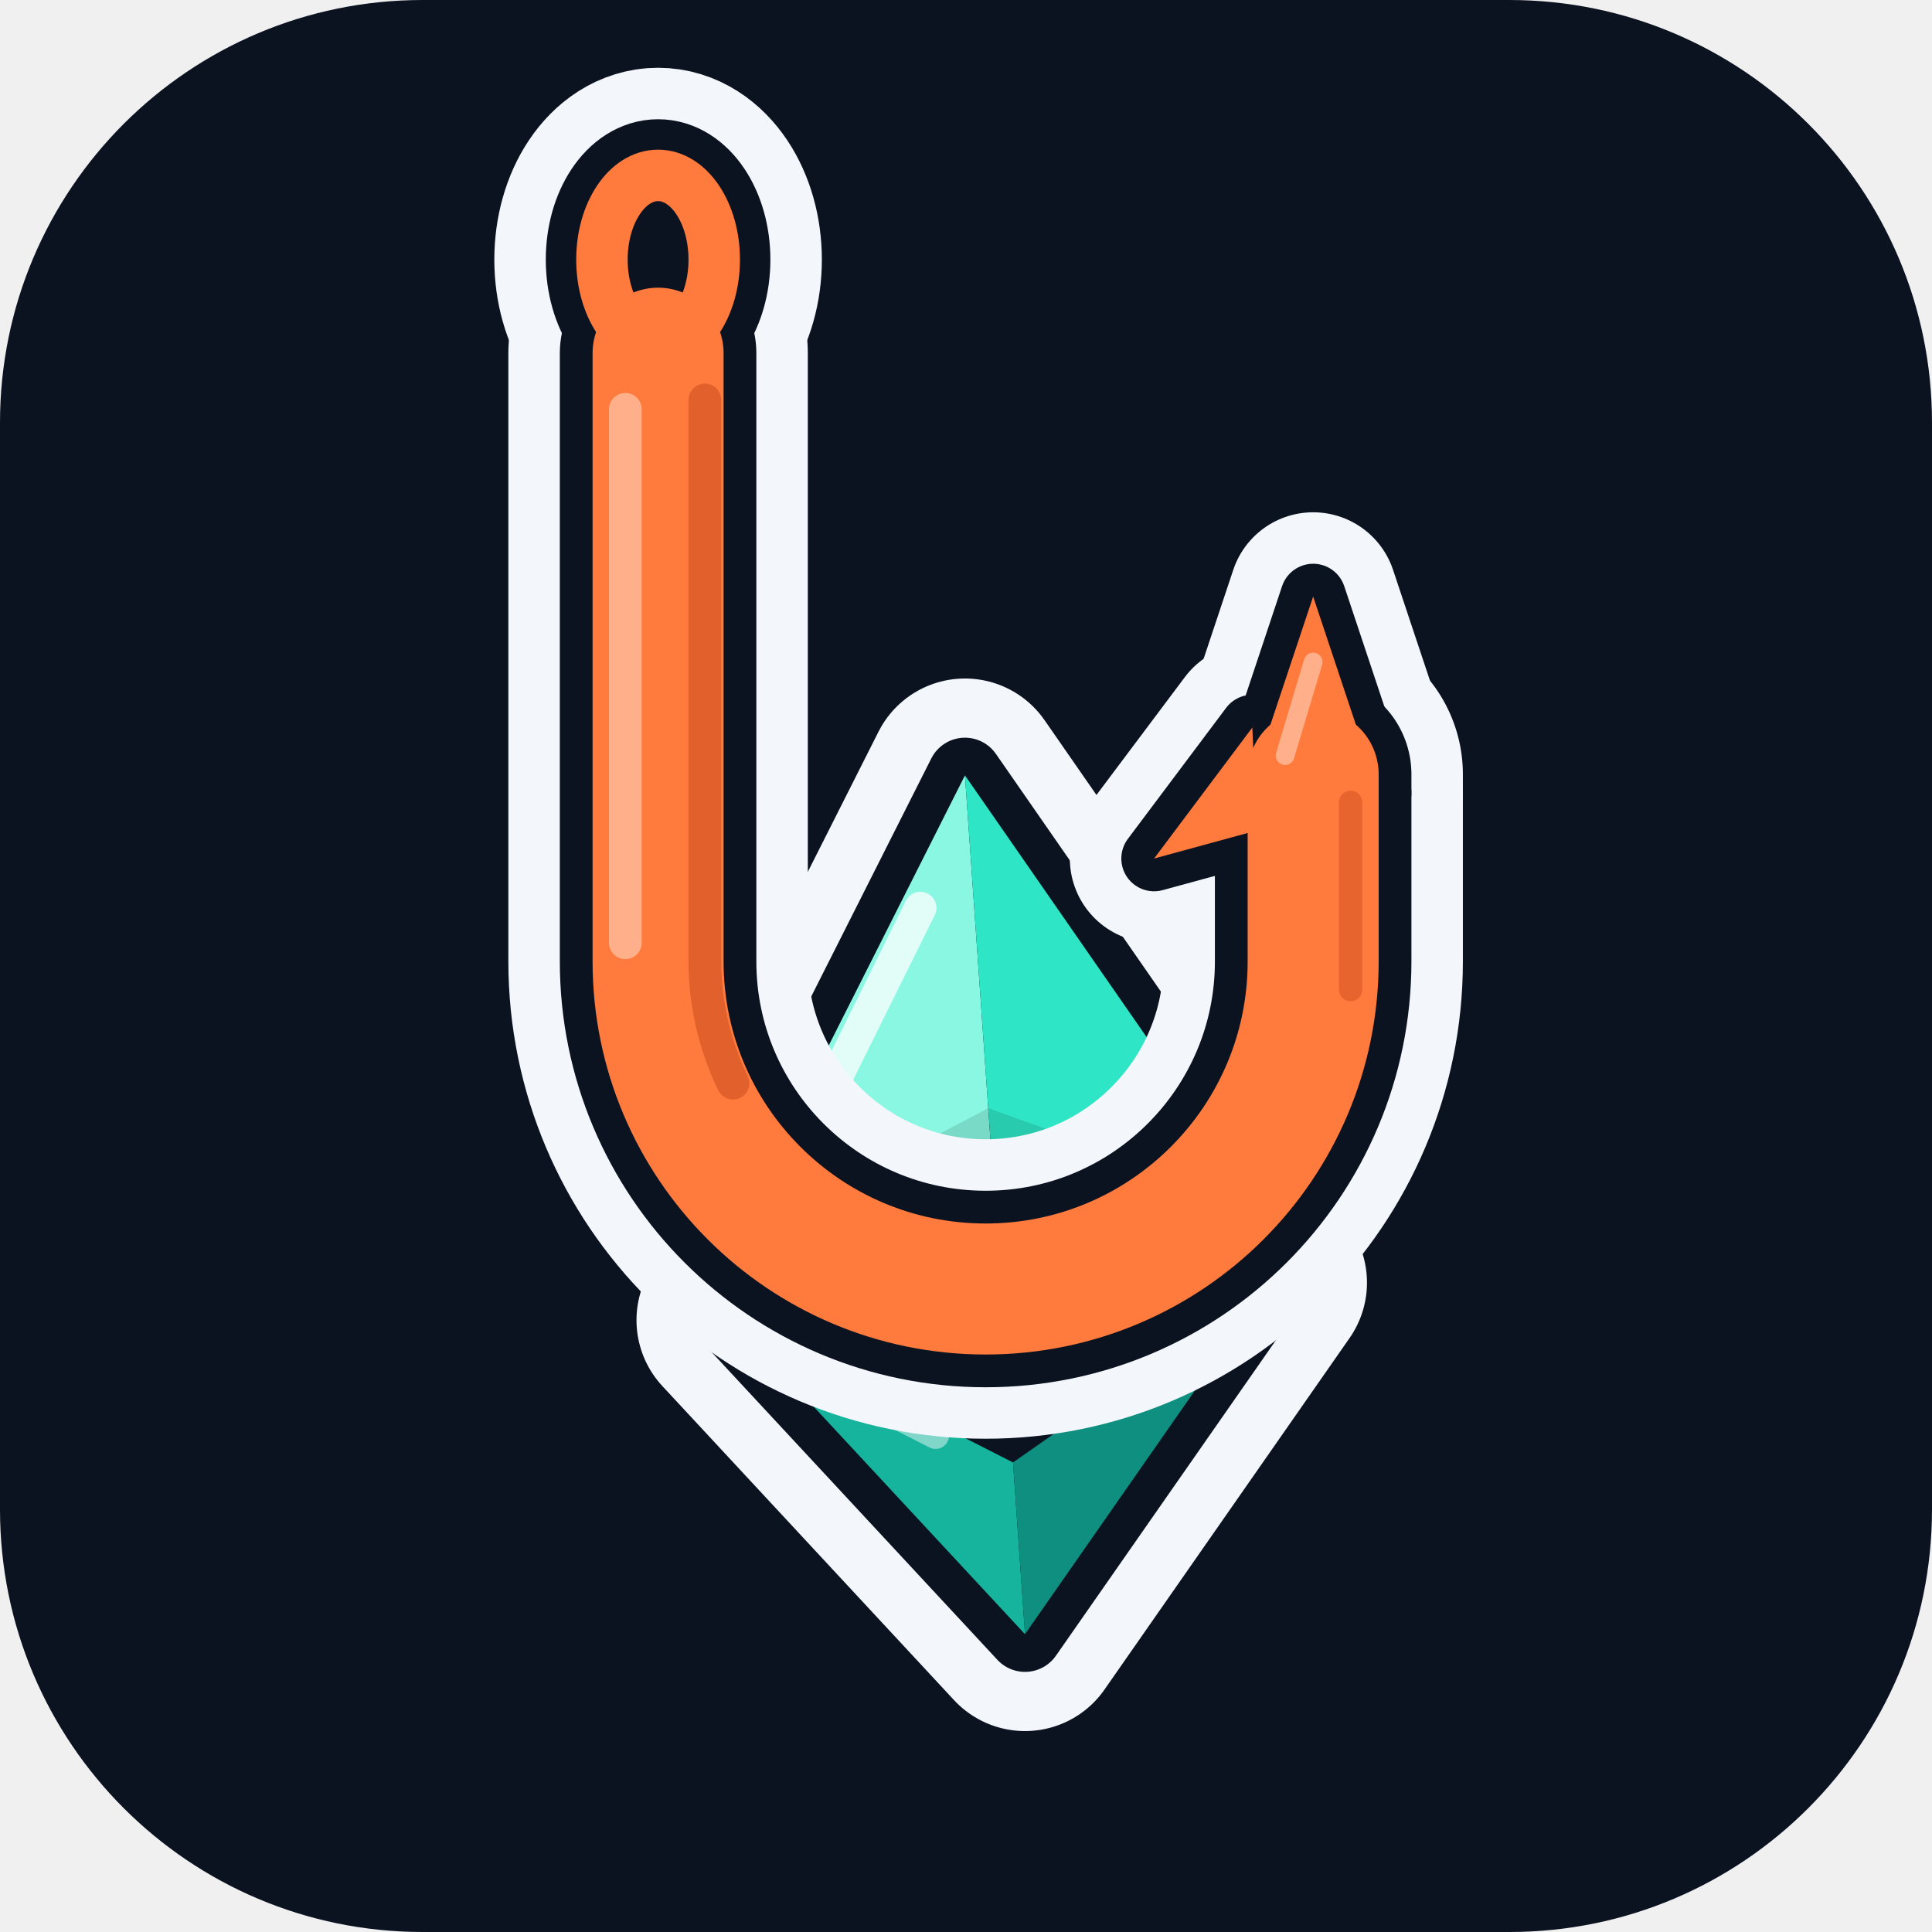
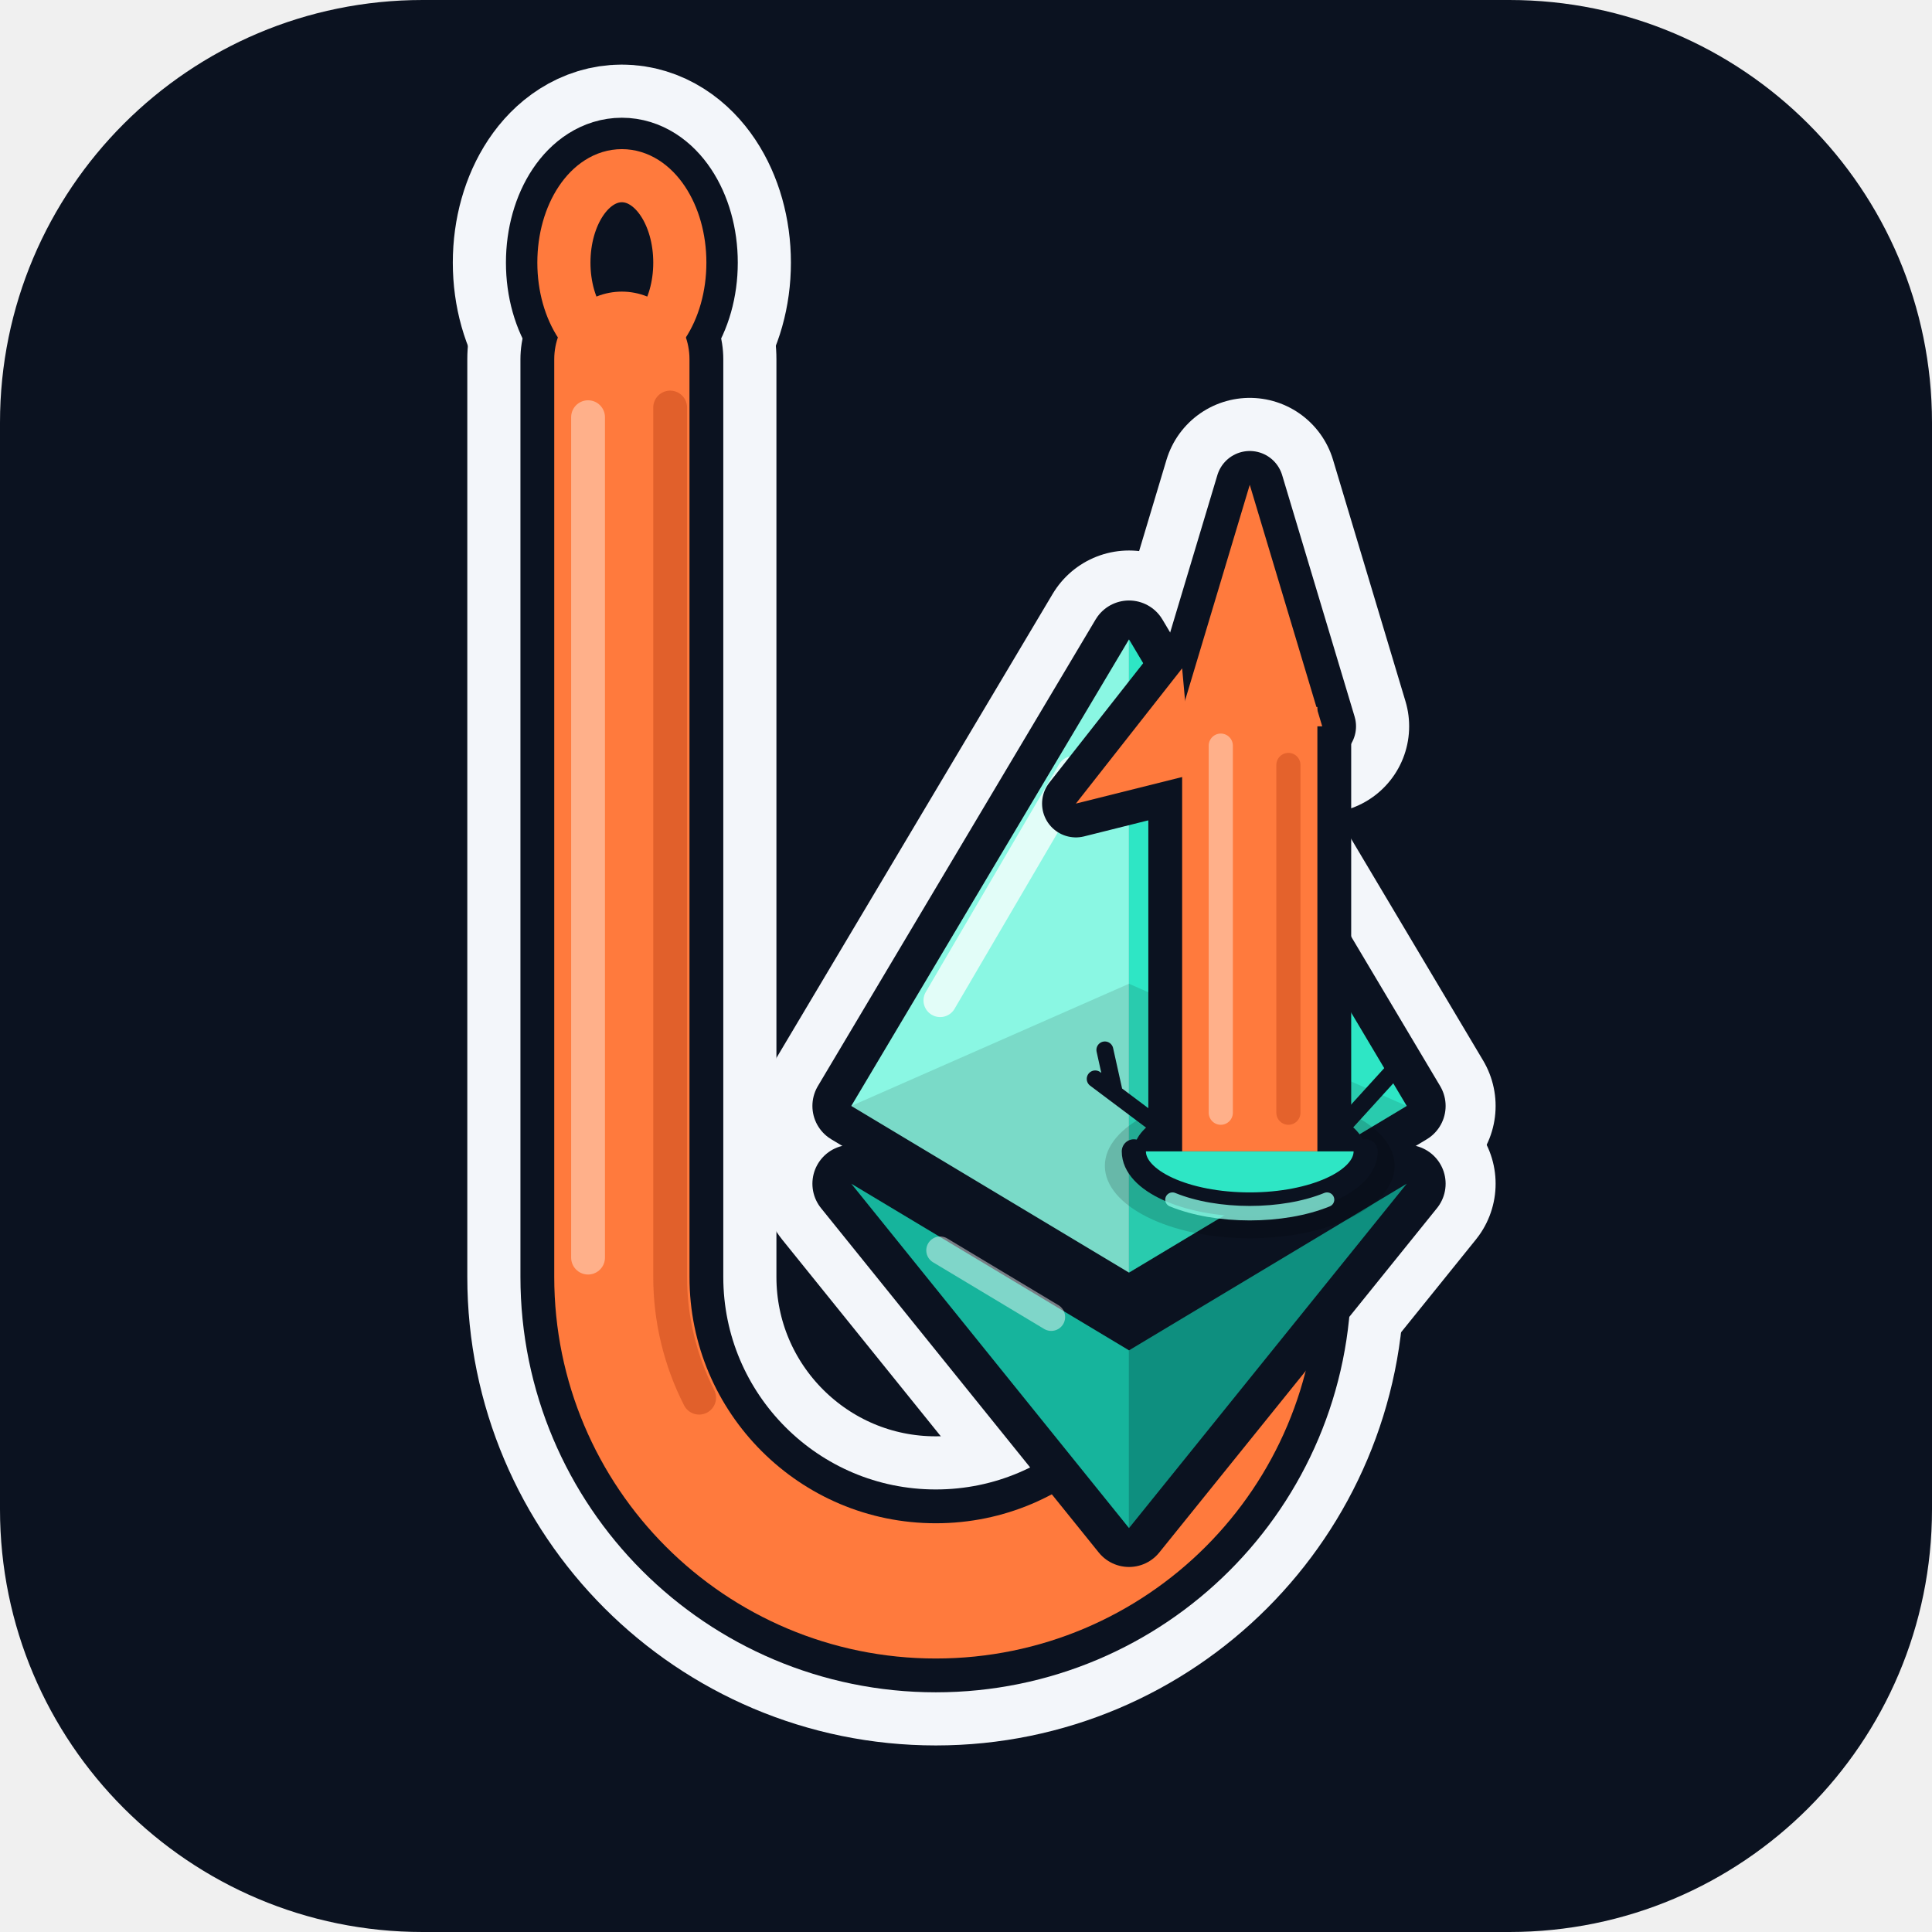
<svg xmlns="http://www.w3.org/2000/svg" viewBox="0 0 256 256" width="256" height="256">
  <rect width="256" height="256" rx="56" fill="#0b1220" />
-   <g transform="translate(50 22) scale(.62)">
-     <g transform="translate(132 222) rotate(-4) scale(1.15)">
-       <g fill="#f3f6fa" stroke="#f3f6fa" stroke-width="36" stroke-linejoin="round">
+   <g transform="translate(44 22) scale(.64)">
+     <g>
+       <ellipse cx="60" cy="20" rx="12" ry="18" fill="none" stroke="#f3f6fa" stroke-width="46" />
+       <path d="M60 40 V230 a65 65 0 0 0 130 0 V204" fill="none" stroke="#f3f6fa" stroke-width="64" stroke-linecap="round" stroke-linejoin="round" />
+       <path d="M175 116 L190 66 L205 116 Z" fill="#f3f6fa" stroke="#f3f6fa" stroke-width="36" stroke-linejoin="round" />
+       <path d="M176 104 L154 132 L178 126 Z" fill="#f3f6fa" stroke="#f3f6fa" stroke-width="36" stroke-linejoin="round" />
+       <g transform="translate(165 190) scale(1.15)" fill="#f3f6fa" stroke="#f3f6fa" stroke-width="32" stroke-linejoin="round">
        <path d="M0 -80 L50 4 L0 34 L-50 4 Z" />
        <path d="M-50 18 L0 48 L50 18 L0 80 Z" />
      </g>
+     </g>
+     <ellipse cx="60" cy="20" rx="12" ry="18" fill="none" stroke="#0b1220" stroke-width="24" />
+     <path d="M60 40 V230 a65 65 0 0 0 130 0 V204" fill="none" stroke="#0b1220" stroke-width="42" stroke-linecap="round" stroke-linejoin="round" />
+     <ellipse cx="60" cy="20" rx="12" ry="18" fill="none" stroke="#ff7a3d" stroke-width="11" />
+     <path d="M60 40 V230 a65 65 0 0 0 130 0 V204" fill="none" stroke="#ff7a3d" stroke-width="28" stroke-linecap="round" stroke-linejoin="round" />
+     <path d="M53 52 V226" stroke="#ffb08a" stroke-width="7" stroke-linecap="round" />
+     <path d="M70 50 V230 a55 55 0 0 0 6 25" fill="none" stroke="#c94a1c" stroke-width="7" stroke-linecap="round" opacity=".55" />
+     <g transform="translate(165 190) scale(1.15)">
      <g fill="#0b1220" stroke="#0b1220" stroke-width="14" stroke-linejoin="round">
        <path d="M0 -80 L50 4 L0 34 L-50 4 Z" />
        <path d="M-50 18 L0 48 L50 18 L0 80 Z" />
      </g>
      <path d="M0 -80 L-50 4 L0 34 Z" fill="#8af7e3" />
      <path d="M0 -80 L50 4 L0 34 Z" fill="#2ee6c5" />
      <path d="M-50 4 L0 -18 L50 4 L0 34 Z" fill="#000" opacity=".12" />
      <path d="M-50 18 L0 48 L0 80 Z" fill="#16b49c" />
      <path d="M50 18 L0 48 L0 80 Z" fill="#0e8f7f" />
      <path d="M-10 -56 L-34 -15" stroke="#fff" stroke-width="6" stroke-linecap="round" opacity=".75" />
      <path d="M-34 30 L-14 42" stroke="#fff" stroke-width="5" stroke-linecap="round" opacity=".45" />
    </g>
-     <ellipse cx="60" cy="20" rx="12" ry="18" fill="none" stroke="#f3f6fa" stroke-width="46" />
-     <path d="M60 40 V170 a70 70 0 0 0 140 0 V130" fill="none" stroke="#f3f6fa" stroke-width="64" stroke-linecap="round" stroke-linejoin="round" />
-     <path d="M186 134 L200 92 L214 134 Z" fill="#f3f6fa" stroke="#f3f6fa" stroke-width="36" stroke-linejoin="round" />
-     <path d="M187 120 L166 148 L188 142 Z" fill="#f3f6fa" stroke="#f3f6fa" stroke-width="36" stroke-linejoin="round" />
-     <ellipse cx="60" cy="20" rx="12" ry="18" fill="none" stroke="#0b1220" stroke-width="24" />
-     <path d="M60 40 V170 a70 70 0 0 0 140 0 V130" fill="none" stroke="#0b1220" stroke-width="42" stroke-linecap="round" stroke-linejoin="round" />
-     <path d="M186 134 L200 92 L214 134 Z" fill="#0b1220" stroke="#0b1220" stroke-width="14" stroke-linejoin="round" />
-     <path d="M187 120 L166 148 L188 142 Z" fill="#0b1220" stroke="#0b1220" stroke-width="14" stroke-linejoin="round" />
-     <ellipse cx="60" cy="20" rx="12" ry="18" fill="none" stroke="#ff7a3d" stroke-width="11" />
-     <path d="M60 40 V170 a70 70 0 0 0 140 0 V130" fill="none" stroke="#ff7a3d" stroke-width="28" stroke-linecap="round" stroke-linejoin="round" />
-     <path d="M186 134 L200 92 L214 134 Z" fill="#ff7a3d" stroke="#ff7a3d" stroke-width="0" stroke-linejoin="round" />
-     <path d="M187 120 L166 148 L188 142 Z" fill="#ff7a3d" stroke="#ff7a3d" stroke-width="0" stroke-linejoin="round" />
-     <path d="M53 52 V166" stroke="#ffb08a" stroke-width="7" stroke-linecap="round" />
-     <path d="M70 50 V170 a60 60 0 0 0 6 26" fill="none" stroke="#c94a1c" stroke-width="7" stroke-linecap="round" opacity=".55" />
-     <path d="M194 126 L200 106" stroke="#ffb08a" stroke-width="4" stroke-linecap="round" />
-     <path d="M208 136 V176" stroke="#c94a1c" stroke-width="5" stroke-linecap="round" opacity=".45" />
+     <ellipse cx="190" cy="207" rx="30" ry="15" fill="#000" opacity=".16" />
+     <ellipse cx="190" cy="204" rx="24" ry="11" fill="#0b1220" />
+     <path d="M170 198 l-12 -9 m4 3 l-2 -9 M210 198 l10 -11 M184 194 l-3 -12" fill="none" stroke="#0b1220" stroke-width="3.5" stroke-linecap="round" stroke-linejoin="round" />
+     <path d="M190 204 V112" fill="none" stroke="#0b1220" stroke-width="42" stroke-linecap="butt" stroke-linejoin="round" />
+     <path d="M175 116 L190 66 L205 116 Z" fill="#0b1220" stroke="#0b1220" stroke-width="14" stroke-linejoin="round" />
+     <path d="M176 104 L154 132 L178 126 Z" fill="#0b1220" stroke="#0b1220" stroke-width="14" stroke-linejoin="round" />
+     <path d="M190 204 V112" fill="none" stroke="#ff7a3d" stroke-width="28" stroke-linecap="butt" stroke-linejoin="round" />
+     <path d="M175 116 L190 66 L205 116 Z" fill="#ff7a3d" stroke="#ff7a3d" stroke-width="0" stroke-linejoin="round" />
+     <path d="M176 104 L154 132 L178 126 Z" fill="#ff7a3d" stroke="#ff7a3d" stroke-width="0" stroke-linejoin="round" />
+     <path d="M184 196 L184 120" stroke="#ffb08a" stroke-width="5" stroke-linecap="round" />
+     <path d="M198 196 V124" stroke="#c94a1c" stroke-width="5" stroke-linecap="round" opacity=".5" />
+     <path d="M166 204 a24 11 0 0 0 48 0 Z" fill="#2ee6c5" />
+     <path d="M166 204 a24 11 0 0 0 48 0" fill="none" stroke="#0b1220" stroke-width="5" stroke-linecap="round" />
+     <path d="M174 214 a24 11 0 0 0 32 0" fill="none" stroke="#8af7e3" stroke-width="3" stroke-linecap="round" opacity=".8" />
  </g>
</svg>
